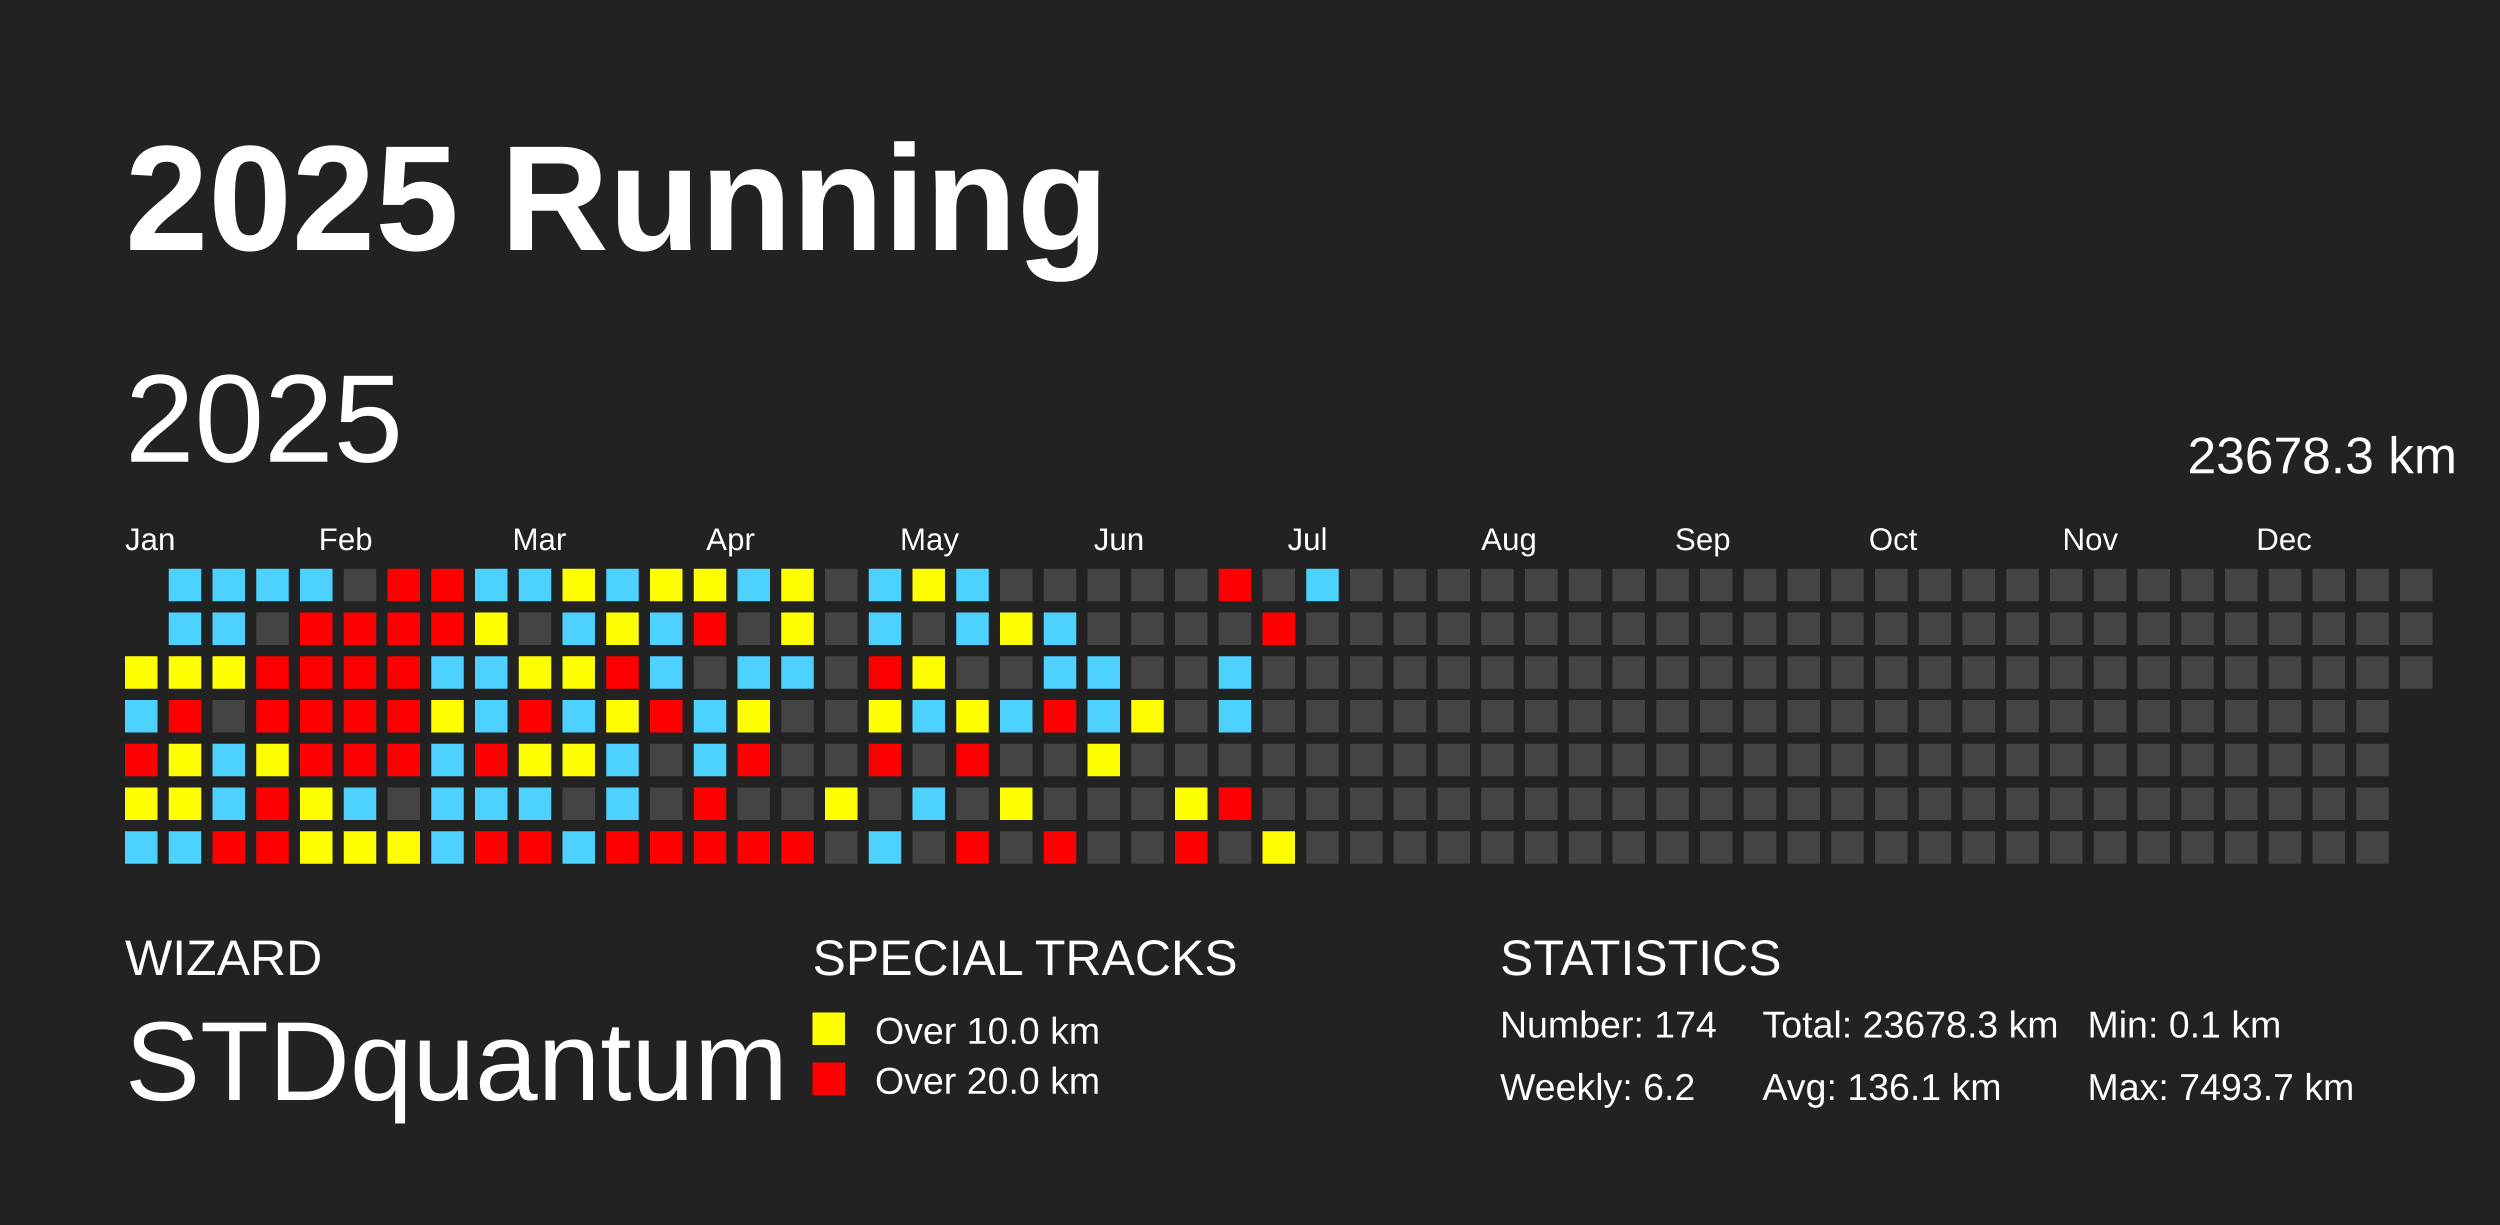
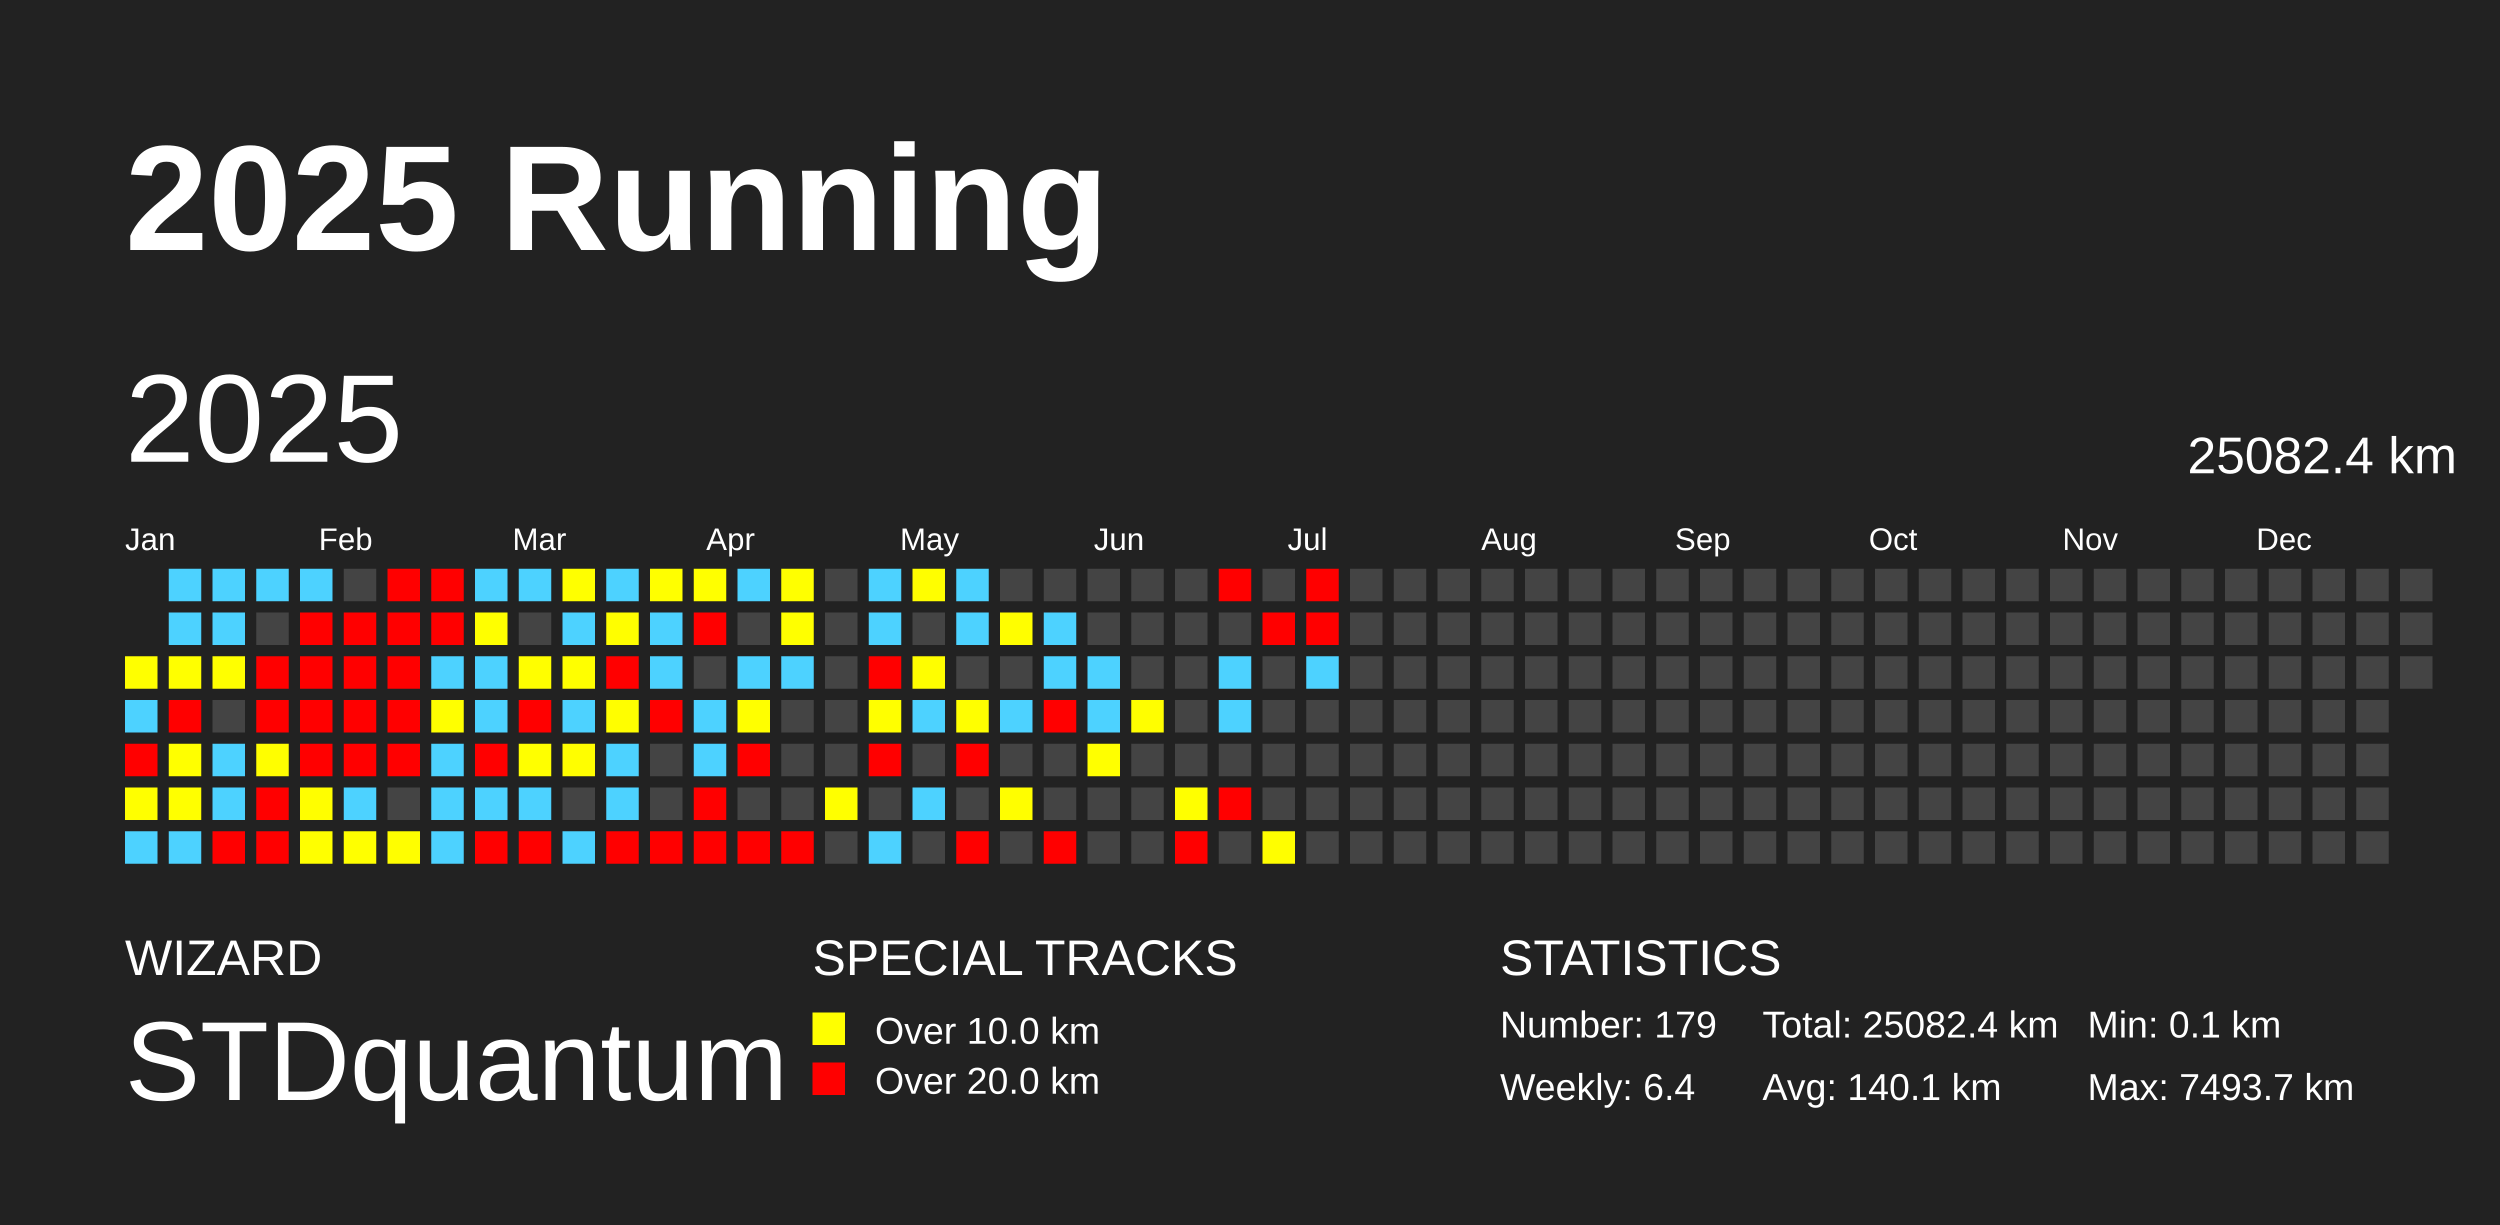
<svg xmlns="http://www.w3.org/2000/svg" baseProfile="full" height="98mm" version="1.1" viewBox="0,0,200,98" width="200mm">
  <defs />
  <rect fill="#222222" height="98" width="200" x="0" y="0" />
  <text fill="#FFFFFF" style="font-size:12px; font-family:Arial; font-weight:bold;" x="10" y="20">2025 Running</text>
  <text fill="#FFFFFF" style="font-size:4px; font-family:Arial" x="10" y="78">WIZARD</text>
  <text fill="#FFFFFF" style="font-size:9px; font-family:Arial" x="10" y="88">STDquantum</text>
  <text fill="#FFFFFF" style="font-size:4px; font-family:Arial" x="65" y="78">SPECIAL TRACKS</text>
  <rect fill="yellow" height="2.6" width="2.6" x="65" y="81" />
  <text fill="#FFFFFF" style="font-size:3px; font-family:Arial" x="70" y="83.5">Over 10.0 km</text>
  <rect fill="red" height="2.6" width="2.6" x="65" y="85" />
  <text fill="#FFFFFF" style="font-size:3px; font-family:Arial" x="70" y="87.5">Over 20.0 km</text>
  <text fill="#FFFFFF" style="font-size:4px; font-family:Arial" x="120" y="78">STATISTICS</text>
-   <text fill="#FFFFFF" style="font-size:3px; font-family:Arial" x="120" y="83">Number: 174</text>
-   <text fill="#FFFFFF" style="font-size:3px; font-family:Arial" x="120" y="88">Weekly: 6.2</text>
-   <text fill="#FFFFFF" style="font-size:3px; font-family:Arial" x="141" y="83">Total: 23678.3 km</text>
-   <text fill="#FFFFFF" style="font-size:3px; font-family:Arial" x="141" y="88">Avg: 136.1 km</text>
+   <text fill="#FFFFFF" style="font-size:3px; font-family:Arial" x="120" y="83">Number: 179</text>
+   <text fill="#FFFFFF" style="font-size:3px; font-family:Arial" x="120" y="88">Weekly: 6.4</text>
+   <text fill="#FFFFFF" style="font-size:3px; font-family:Arial" x="141" y="83">Total: 25082.4 km</text>
+   <text fill="#FFFFFF" style="font-size:3px; font-family:Arial" x="141" y="88">Avg: 140.1 km</text>
  <text fill="#FFFFFF" style="font-size:3px; font-family:Arial" x="167" y="83">Min: 0.1 km</text>
  <text fill="#FFFFFF" style="font-size:3px; font-family:Arial" x="167" y="88">Max: 7493.7 km</text>
  <text dominant-baseline="hanging" fill="#FFFFFF" style="font-size:10.0px; font-family:Arial;" x="10" y="30">2025</text>
-   <text dominant-baseline="hanging" fill="#FFFFFF" style="font-size:4.125px; font-family:Arial;" x="175" y="35">23678.3 km</text>
+   <text dominant-baseline="hanging" fill="#FFFFFF" style="font-size:4.125px; font-family:Arial;" x="175" y="35">25082.4 km</text>
  <text fill="#FFFFFF" style="font-size:2.5px; font-family:Arial" x="10.0" y="44">Jan</text>
  <text fill="#FFFFFF" style="font-size:2.5px; font-family:Arial" x="25.5" y="44">Feb</text>
  <text fill="#FFFFFF" style="font-size:2.5px; font-family:Arial" x="41.0" y="44">Mar</text>
  <text fill="#FFFFFF" style="font-size:2.5px; font-family:Arial" x="56.5" y="44">Apr</text>
  <text fill="#FFFFFF" style="font-size:2.5px; font-family:Arial" x="72.0" y="44">May</text>
  <text fill="#FFFFFF" style="font-size:2.5px; font-family:Arial" x="87.5" y="44">Jun</text>
  <text fill="#FFFFFF" style="font-size:2.5px; font-family:Arial" x="103.0" y="44">Jul</text>
  <text fill="#FFFFFF" style="font-size:2.5px; font-family:Arial" x="118.5" y="44">Aug</text>
  <text fill="#FFFFFF" style="font-size:2.5px; font-family:Arial" x="134.0" y="44">Sep</text>
  <text fill="#FFFFFF" style="font-size:2.5px; font-family:Arial" x="149.5" y="44">Oct</text>
  <text fill="#FFFFFF" style="font-size:2.5px; font-family:Arial" x="165.0" y="44">Nov</text>
  <text fill="#FFFFFF" style="font-size:2.5px; font-family:Arial" x="180.5" y="44">Dec</text>
  <rect fill="#ffff00" height="2.6" width="2.6" x="10.0" y="52.5" />
  <rect fill="#4dd2ff" height="2.6" width="2.6" x="10.0" y="56.0" />
  <rect fill="red" height="2.6" width="2.6" x="10.0" y="59.5" />
  <rect fill="#ffff00" height="2.6" width="2.6" x="10.0" y="63.0" />
  <rect fill="#4dd2ff" height="2.6" width="2.6" x="10.0" y="66.5" />
  <rect fill="#4dd2ff" height="2.6" width="2.6" x="13.5" y="45.5" />
  <rect fill="#4dd2ff" height="2.6" width="2.6" x="13.5" y="49.0" />
  <rect fill="#ffff00" height="2.6" width="2.6" x="13.5" y="52.5" />
  <rect fill="red" height="2.6" width="2.6" x="13.5" y="56.0" />
  <rect fill="#ffff00" height="2.6" width="2.6" x="13.5" y="59.5" />
  <rect fill="#ffff00" height="2.6" width="2.6" x="13.5" y="63.0" />
  <rect fill="#4dd2ff" height="2.6" width="2.6" x="13.5" y="66.5" />
  <rect fill="#4dd2ff" height="2.6" width="2.6" x="17.0" y="45.5" />
  <rect fill="#4dd2ff" height="2.6" width="2.6" x="17.0" y="49.0" />
  <rect fill="#ffff00" height="2.6" width="2.6" x="17.0" y="52.5" />
  <rect fill="#444444" height="2.6" width="2.6" x="17.0" y="56.0" />
  <rect fill="#4dd2ff" height="2.6" width="2.6" x="17.0" y="59.5" />
  <rect fill="#4dd2ff" height="2.6" width="2.6" x="17.0" y="63.0" />
  <rect fill="red" height="2.6" width="2.6" x="17.0" y="66.5" />
  <rect fill="#4dd2ff" height="2.6" width="2.6" x="20.5" y="45.5" />
  <rect fill="#444444" height="2.6" width="2.6" x="20.5" y="49.0" />
  <rect fill="red" height="2.6" width="2.6" x="20.5" y="52.5" />
  <rect fill="red" height="2.6" width="2.6" x="20.5" y="56.0" />
  <rect fill="#fffe00" height="2.6" width="2.6" x="20.5" y="59.5" />
  <rect fill="red" height="2.6" width="2.6" x="20.5" y="63.0" />
  <rect fill="red" height="2.6" width="2.6" x="20.5" y="66.5" />
  <rect fill="#4dd2ff" height="2.6" width="2.6" x="24.0" y="45.5" />
  <rect fill="red" height="2.6" width="2.6" x="24.0" y="49.0" />
  <rect fill="red" height="2.6" width="2.6" x="24.0" y="52.5" />
  <rect fill="red" height="2.6" width="2.6" x="24.0" y="56.0" />
  <rect fill="red" height="2.6" width="2.6" x="24.0" y="59.5" />
  <rect fill="#fffe00" height="2.6" width="2.6" x="24.0" y="63.0" />
  <rect fill="#ffff00" height="2.6" width="2.6" x="24.0" y="66.5" />
  <rect fill="#444444" height="2.6" width="2.6" x="27.5" y="45.5" />
  <rect fill="red" height="2.6" width="2.6" x="27.5" y="49.0" />
  <rect fill="red" height="2.6" width="2.6" x="27.5" y="52.5" />
  <rect fill="red" height="2.6" width="2.6" x="27.5" y="56.0" />
  <rect fill="red" height="2.6" width="2.6" x="27.5" y="59.5" />
  <rect fill="#4dd2ff" height="2.6" width="2.6" x="27.5" y="63.0" />
  <rect fill="#ffff00" height="2.6" width="2.6" x="27.5" y="66.5" />
  <rect fill="red" height="2.6" width="2.6" x="31.0" y="45.5" />
  <rect fill="red" height="2.6" width="2.6" x="31.0" y="49.0" />
  <rect fill="red" height="2.6" width="2.6" x="31.0" y="52.5" />
  <rect fill="red" height="2.6" width="2.6" x="31.0" y="56.0" />
  <rect fill="red" height="2.6" width="2.6" x="31.0" y="59.5" />
  <rect fill="#444444" height="2.6" width="2.6" x="31.0" y="63.0" />
  <rect fill="#fffe00" height="2.6" width="2.6" x="31.0" y="66.5" />
  <rect fill="red" height="2.6" width="2.6" x="34.5" y="45.5" />
  <rect fill="red" height="2.6" width="2.6" x="34.5" y="49.0" />
  <rect fill="#4dd2ff" height="2.6" width="2.6" x="34.5" y="52.5" />
  <rect fill="#ffff00" height="2.6" width="2.6" x="34.5" y="56.0" />
  <rect fill="#4dd2ff" height="2.6" width="2.6" x="34.5" y="59.5" />
  <rect fill="#4dd2ff" height="2.6" width="2.6" x="34.5" y="63.0" />
  <rect fill="#4dd2ff" height="2.6" width="2.6" x="34.5" y="66.5" />
  <rect fill="#4dd2ff" height="2.6" width="2.6" x="38.0" y="45.5" />
  <rect fill="#ffff00" height="2.6" width="2.6" x="38.0" y="49.0" />
  <rect fill="#4dd2ff" height="2.6" width="2.6" x="38.0" y="52.5" />
  <rect fill="#4dd2ff" height="2.6" width="2.6" x="38.0" y="56.0" />
  <rect fill="red" height="2.6" width="2.6" x="38.0" y="59.5" />
  <rect fill="#4dd2ff" height="2.6" width="2.6" x="38.0" y="63.0" />
  <rect fill="red" height="2.6" width="2.6" x="38.0" y="66.5" />
  <rect fill="#4dd2ff" height="2.6" width="2.6" x="41.5" y="45.5" />
  <rect fill="#444444" height="2.6" width="2.6" x="41.5" y="49.0" />
  <rect fill="#fffe00" height="2.6" width="2.6" x="41.5" y="52.5" />
  <rect fill="red" height="2.6" width="2.6" x="41.5" y="56.0" />
  <rect fill="#ffff00" height="2.6" width="2.6" x="41.5" y="59.5" />
  <rect fill="#4dd2ff" height="2.6" width="2.6" x="41.5" y="63.0" />
  <rect fill="red" height="2.6" width="2.6" x="41.5" y="66.5" />
  <rect fill="#ffff00" height="2.6" width="2.6" x="45.0" y="45.5" />
  <rect fill="#4dd2ff" height="2.6" width="2.6" x="45.0" y="49.0" />
  <rect fill="#ffff00" height="2.6" width="2.6" x="45.0" y="52.5" />
  <rect fill="#4dd2ff" height="2.6" width="2.6" x="45.0" y="56.0" />
  <rect fill="#fffe00" height="2.6" width="2.6" x="45.0" y="59.5" />
  <rect fill="#444444" height="2.6" width="2.6" x="45.0" y="63.0" />
  <rect fill="#4dd2ff" height="2.6" width="2.6" x="45.0" y="66.5" />
  <rect fill="#4dd2ff" height="2.6" width="2.6" x="48.5" y="45.5" />
  <rect fill="#fffe00" height="2.6" width="2.6" x="48.5" y="49.0" />
  <rect fill="red" height="2.6" width="2.6" x="48.5" y="52.5" />
  <rect fill="#fffe00" height="2.6" width="2.6" x="48.5" y="56.0" />
  <rect fill="#4dd2ff" height="2.6" width="2.6" x="48.5" y="59.5" />
  <rect fill="#4dd2ff" height="2.6" width="2.6" x="48.5" y="63.0" />
  <rect fill="red" height="2.6" width="2.6" x="48.5" y="66.5" />
  <rect fill="#ffff00" height="2.6" width="2.6" x="52.0" y="45.5" />
  <rect fill="#4dd2ff" height="2.6" width="2.6" x="52.0" y="49.0" />
  <rect fill="#4dd2ff" height="2.6" width="2.6" x="52.0" y="52.5" />
  <rect fill="red" height="2.6" width="2.6" x="52.0" y="56.0" />
  <rect fill="#444444" height="2.6" width="2.6" x="52.0" y="59.5" />
  <rect fill="#444444" height="2.6" width="2.6" x="52.0" y="63.0" />
  <rect fill="red" height="2.6" width="2.6" x="52.0" y="66.5" />
  <rect fill="#ffff00" height="2.6" width="2.6" x="55.5" y="45.5" />
  <rect fill="red" height="2.6" width="2.6" x="55.5" y="49.0" />
  <rect fill="#444444" height="2.6" width="2.6" x="55.5" y="52.5" />
  <rect fill="#4dd2ff" height="2.6" width="2.6" x="55.5" y="56.0" />
  <rect fill="#4dd2ff" height="2.6" width="2.6" x="55.5" y="59.5" />
  <rect fill="red" height="2.6" width="2.6" x="55.5" y="63.0" />
  <rect fill="red" height="2.6" width="2.6" x="55.5" y="66.5" />
  <rect fill="#4dd2ff" height="2.6" width="2.6" x="59.0" y="45.5" />
  <rect fill="#444444" height="2.6" width="2.6" x="59.0" y="49.0" />
  <rect fill="#4dd2ff" height="2.6" width="2.6" x="59.0" y="52.5" />
  <rect fill="#ffff00" height="2.6" width="2.6" x="59.0" y="56.0" />
  <rect fill="red" height="2.6" width="2.6" x="59.0" y="59.5" />
  <rect fill="#444444" height="2.6" width="2.6" x="59.0" y="63.0" />
  <rect fill="red" height="2.6" width="2.6" x="59.0" y="66.5" />
  <rect fill="#ffff00" height="2.6" width="2.6" x="62.5" y="45.5" />
  <rect fill="#ffff00" height="2.6" width="2.6" x="62.5" y="49.0" />
  <rect fill="#4dd2ff" height="2.6" width="2.6" x="62.5" y="52.5" />
  <rect fill="#444444" height="2.6" width="2.6" x="62.5" y="56.0" />
  <rect fill="#444444" height="2.6" width="2.6" x="62.5" y="59.5" />
  <rect fill="#444444" height="2.6" width="2.6" x="62.5" y="63.0" />
  <rect fill="red" height="2.6" width="2.6" x="62.5" y="66.5" />
  <rect fill="#444444" height="2.6" width="2.6" x="66.0" y="45.5" />
  <rect fill="#444444" height="2.6" width="2.6" x="66.0" y="49.0" />
  <rect fill="#444444" height="2.6" width="2.6" x="66.0" y="52.5" />
  <rect fill="#444444" height="2.6" width="2.6" x="66.0" y="56.0" />
  <rect fill="#444444" height="2.6" width="2.6" x="66.0" y="59.5" />
  <rect fill="#ffff00" height="2.6" width="2.6" x="66.0" y="63.0" />
  <rect fill="#444444" height="2.6" width="2.6" x="66.0" y="66.5" />
  <rect fill="#4dd2ff" height="2.6" width="2.6" x="69.5" y="45.5" />
  <rect fill="#4dd2ff" height="2.6" width="2.6" x="69.5" y="49.0" />
  <rect fill="red" height="2.6" width="2.6" x="69.5" y="52.5" />
  <rect fill="#ffff00" height="2.6" width="2.6" x="69.5" y="56.0" />
  <rect fill="red" height="2.6" width="2.6" x="69.5" y="59.5" />
  <rect fill="#444444" height="2.6" width="2.6" x="69.5" y="63.0" />
  <rect fill="#4dd2ff" height="2.6" width="2.6" x="69.5" y="66.5" />
  <rect fill="#fffe00" height="2.6" width="2.6" x="73.0" y="45.5" />
  <rect fill="#444444" height="2.6" width="2.6" x="73.0" y="49.0" />
  <rect fill="#fffe00" height="2.6" width="2.6" x="73.0" y="52.5" />
  <rect fill="#4dd2ff" height="2.6" width="2.6" x="73.0" y="56.0" />
  <rect fill="#444444" height="2.6" width="2.6" x="73.0" y="59.5" />
  <rect fill="#4dd2ff" height="2.6" width="2.6" x="73.0" y="63.0" />
  <rect fill="#444444" height="2.6" width="2.6" x="73.0" y="66.5" />
  <rect fill="#4dd2ff" height="2.6" width="2.6" x="76.5" y="45.5" />
  <rect fill="#4dd2ff" height="2.6" width="2.6" x="76.5" y="49.0" />
  <rect fill="#444444" height="2.6" width="2.6" x="76.5" y="52.5" />
  <rect fill="#ffff00" height="2.6" width="2.6" x="76.5" y="56.0" />
  <rect fill="red" height="2.6" width="2.6" x="76.5" y="59.5" />
  <rect fill="#444444" height="2.6" width="2.6" x="76.5" y="63.0" />
  <rect fill="red" height="2.6" width="2.6" x="76.5" y="66.5" />
  <rect fill="#444444" height="2.6" width="2.6" x="80.0" y="45.5" />
  <rect fill="#fffe00" height="2.6" width="2.6" x="80.0" y="49.0" />
  <rect fill="#444444" height="2.6" width="2.6" x="80.0" y="52.5" />
  <rect fill="#4dd2ff" height="2.6" width="2.6" x="80.0" y="56.0" />
  <rect fill="#444444" height="2.6" width="2.6" x="80.0" y="59.5" />
  <rect fill="#fffe00" height="2.6" width="2.6" x="80.0" y="63.0" />
  <rect fill="#444444" height="2.6" width="2.6" x="80.0" y="66.5" />
  <rect fill="#444444" height="2.6" width="2.6" x="83.5" y="45.5" />
  <rect fill="#4dd2ff" height="2.6" width="2.6" x="83.5" y="49.0" />
  <rect fill="#4dd2ff" height="2.6" width="2.6" x="83.5" y="52.5" />
  <rect fill="red" height="2.6" width="2.6" x="83.5" y="56.0" />
  <rect fill="#444444" height="2.6" width="2.6" x="83.5" y="59.5" />
  <rect fill="#444444" height="2.6" width="2.6" x="83.5" y="63.0" />
  <rect fill="red" height="2.6" width="2.6" x="83.5" y="66.5" />
  <rect fill="#444444" height="2.6" width="2.6" x="87.0" y="45.5" />
  <rect fill="#444444" height="2.6" width="2.6" x="87.0" y="49.0" />
  <rect fill="#4dd2ff" height="2.6" width="2.6" x="87.0" y="52.5" />
  <rect fill="#4dd2ff" height="2.6" width="2.6" x="87.0" y="56.0" />
  <rect fill="#ffff00" height="2.6" width="2.6" x="87.0" y="59.5" />
  <rect fill="#444444" height="2.6" width="2.6" x="87.0" y="63.0" />
  <rect fill="#444444" height="2.6" width="2.6" x="87.0" y="66.5" />
  <rect fill="#444444" height="2.6" width="2.6" x="90.5" y="45.5" />
  <rect fill="#444444" height="2.6" width="2.6" x="90.5" y="49.0" />
  <rect fill="#444444" height="2.6" width="2.6" x="90.5" y="52.5" />
  <rect fill="#fffe00" height="2.6" width="2.6" x="90.5" y="56.0" />
  <rect fill="#444444" height="2.6" width="2.6" x="90.5" y="59.5" />
  <rect fill="#444444" height="2.6" width="2.6" x="90.5" y="63.0" />
  <rect fill="#444444" height="2.6" width="2.6" x="90.5" y="66.5" />
  <rect fill="#444444" height="2.6" width="2.6" x="94.0" y="45.5" />
  <rect fill="#444444" height="2.6" width="2.6" x="94.0" y="49.0" />
  <rect fill="#444444" height="2.6" width="2.6" x="94.0" y="52.5" />
  <rect fill="#444444" height="2.6" width="2.6" x="94.0" y="56.0" />
  <rect fill="#444444" height="2.6" width="2.6" x="94.0" y="59.5" />
  <rect fill="#ffff00" height="2.6" width="2.6" x="94.0" y="63.0" />
  <rect fill="red" height="2.6" width="2.6" x="94.0" y="66.5" />
  <rect fill="red" height="2.6" width="2.6" x="97.5" y="45.5" />
  <rect fill="#444444" height="2.6" width="2.6" x="97.5" y="49.0" />
  <rect fill="#4dd2ff" height="2.6" width="2.6" x="97.5" y="52.5" />
  <rect fill="#4dd2ff" height="2.6" width="2.6" x="97.5" y="56.0" />
  <rect fill="#444444" height="2.6" width="2.6" x="97.5" y="59.5" />
  <rect fill="red" height="2.6" width="2.6" x="97.5" y="63.0" />
  <rect fill="#444444" height="2.6" width="2.6" x="97.5" y="66.5" />
  <rect fill="#444444" height="2.6" width="2.6" x="101.0" y="45.5" />
  <rect fill="red" height="2.6" width="2.6" x="101.0" y="49.0" />
  <rect fill="#444444" height="2.6" width="2.6" x="101.0" y="52.5" />
  <rect fill="#444444" height="2.6" width="2.6" x="101.0" y="56.0" />
  <rect fill="#444444" height="2.6" width="2.6" x="101.0" y="59.5" />
  <rect fill="#444444" height="2.6" width="2.6" x="101.0" y="63.0" />
  <rect fill="#fffe00" height="2.6" width="2.6" x="101.0" y="66.5" />
-   <rect fill="#4dd2ff" height="2.6" width="2.6" x="104.5" y="45.5" />
-   <rect fill="#444444" height="2.6" width="2.6" x="104.5" y="49.0" />
-   <rect fill="#444444" height="2.6" width="2.6" x="104.5" y="52.5" />
+   <rect fill="red" height="2.6" width="2.6" x="104.5" y="45.5" />
+   <rect fill="red" height="2.6" width="2.6" x="104.5" y="49.0" />
+   <rect fill="#4dd2ff" height="2.6" width="2.6" x="104.5" y="52.5" />
  <rect fill="#444444" height="2.6" width="2.6" x="104.5" y="56.0" />
  <rect fill="#444444" height="2.6" width="2.6" x="104.5" y="59.5" />
  <rect fill="#444444" height="2.6" width="2.6" x="104.5" y="63.0" />
  <rect fill="#444444" height="2.6" width="2.6" x="104.5" y="66.5" />
  <rect fill="#444444" height="2.6" width="2.6" x="108.0" y="45.5" />
  <rect fill="#444444" height="2.6" width="2.6" x="108.0" y="49.0" />
  <rect fill="#444444" height="2.6" width="2.6" x="108.0" y="52.5" />
  <rect fill="#444444" height="2.6" width="2.6" x="108.0" y="56.0" />
  <rect fill="#444444" height="2.6" width="2.6" x="108.0" y="59.5" />
  <rect fill="#444444" height="2.6" width="2.6" x="108.0" y="63.0" />
  <rect fill="#444444" height="2.6" width="2.6" x="108.0" y="66.5" />
  <rect fill="#444444" height="2.6" width="2.6" x="111.5" y="45.5" />
  <rect fill="#444444" height="2.6" width="2.6" x="111.5" y="49.0" />
  <rect fill="#444444" height="2.6" width="2.6" x="111.5" y="52.5" />
  <rect fill="#444444" height="2.6" width="2.6" x="111.5" y="56.0" />
  <rect fill="#444444" height="2.6" width="2.6" x="111.5" y="59.5" />
  <rect fill="#444444" height="2.6" width="2.6" x="111.5" y="63.0" />
  <rect fill="#444444" height="2.6" width="2.6" x="111.5" y="66.5" />
  <rect fill="#444444" height="2.6" width="2.6" x="115.0" y="45.5" />
  <rect fill="#444444" height="2.6" width="2.6" x="115.0" y="49.0" />
  <rect fill="#444444" height="2.6" width="2.6" x="115.0" y="52.5" />
  <rect fill="#444444" height="2.6" width="2.6" x="115.0" y="56.0" />
  <rect fill="#444444" height="2.6" width="2.6" x="115.0" y="59.5" />
  <rect fill="#444444" height="2.6" width="2.6" x="115.0" y="63.0" />
  <rect fill="#444444" height="2.6" width="2.6" x="115.0" y="66.5" />
  <rect fill="#444444" height="2.6" width="2.6" x="118.5" y="45.5" />
  <rect fill="#444444" height="2.6" width="2.6" x="118.5" y="49.0" />
  <rect fill="#444444" height="2.6" width="2.6" x="118.5" y="52.5" />
  <rect fill="#444444" height="2.6" width="2.6" x="118.5" y="56.0" />
  <rect fill="#444444" height="2.6" width="2.6" x="118.5" y="59.5" />
  <rect fill="#444444" height="2.6" width="2.6" x="118.5" y="63.0" />
  <rect fill="#444444" height="2.6" width="2.6" x="118.5" y="66.5" />
  <rect fill="#444444" height="2.6" width="2.6" x="122.0" y="45.5" />
  <rect fill="#444444" height="2.6" width="2.6" x="122.0" y="49.0" />
  <rect fill="#444444" height="2.6" width="2.6" x="122.0" y="52.5" />
  <rect fill="#444444" height="2.6" width="2.6" x="122.0" y="56.0" />
  <rect fill="#444444" height="2.6" width="2.6" x="122.0" y="59.5" />
  <rect fill="#444444" height="2.6" width="2.6" x="122.0" y="63.0" />
  <rect fill="#444444" height="2.6" width="2.6" x="122.0" y="66.5" />
  <rect fill="#444444" height="2.6" width="2.6" x="125.5" y="45.5" />
  <rect fill="#444444" height="2.6" width="2.6" x="125.5" y="49.0" />
  <rect fill="#444444" height="2.6" width="2.6" x="125.5" y="52.5" />
  <rect fill="#444444" height="2.6" width="2.6" x="125.5" y="56.0" />
  <rect fill="#444444" height="2.6" width="2.6" x="125.5" y="59.5" />
  <rect fill="#444444" height="2.6" width="2.6" x="125.5" y="63.0" />
  <rect fill="#444444" height="2.6" width="2.6" x="125.5" y="66.5" />
  <rect fill="#444444" height="2.6" width="2.6" x="129.0" y="45.5" />
  <rect fill="#444444" height="2.6" width="2.6" x="129.0" y="49.0" />
  <rect fill="#444444" height="2.6" width="2.6" x="129.0" y="52.5" />
  <rect fill="#444444" height="2.6" width="2.6" x="129.0" y="56.0" />
  <rect fill="#444444" height="2.6" width="2.6" x="129.0" y="59.5" />
  <rect fill="#444444" height="2.6" width="2.6" x="129.0" y="63.0" />
  <rect fill="#444444" height="2.6" width="2.6" x="129.0" y="66.5" />
  <rect fill="#444444" height="2.6" width="2.6" x="132.5" y="45.5" />
  <rect fill="#444444" height="2.6" width="2.6" x="132.5" y="49.0" />
  <rect fill="#444444" height="2.6" width="2.6" x="132.5" y="52.5" />
  <rect fill="#444444" height="2.6" width="2.6" x="132.5" y="56.0" />
  <rect fill="#444444" height="2.6" width="2.6" x="132.5" y="59.5" />
  <rect fill="#444444" height="2.6" width="2.6" x="132.5" y="63.0" />
  <rect fill="#444444" height="2.6" width="2.6" x="132.5" y="66.5" />
  <rect fill="#444444" height="2.6" width="2.6" x="136.0" y="45.5" />
  <rect fill="#444444" height="2.6" width="2.6" x="136.0" y="49.0" />
  <rect fill="#444444" height="2.6" width="2.6" x="136.0" y="52.5" />
  <rect fill="#444444" height="2.6" width="2.6" x="136.0" y="56.0" />
  <rect fill="#444444" height="2.6" width="2.6" x="136.0" y="59.5" />
  <rect fill="#444444" height="2.6" width="2.6" x="136.0" y="63.0" />
  <rect fill="#444444" height="2.6" width="2.6" x="136.0" y="66.5" />
  <rect fill="#444444" height="2.6" width="2.6" x="139.5" y="45.5" />
  <rect fill="#444444" height="2.6" width="2.6" x="139.5" y="49.0" />
  <rect fill="#444444" height="2.6" width="2.6" x="139.5" y="52.5" />
  <rect fill="#444444" height="2.6" width="2.6" x="139.5" y="56.0" />
  <rect fill="#444444" height="2.6" width="2.6" x="139.5" y="59.5" />
  <rect fill="#444444" height="2.6" width="2.6" x="139.5" y="63.0" />
  <rect fill="#444444" height="2.6" width="2.6" x="139.5" y="66.5" />
  <rect fill="#444444" height="2.6" width="2.6" x="143.0" y="45.5" />
  <rect fill="#444444" height="2.6" width="2.6" x="143.0" y="49.0" />
  <rect fill="#444444" height="2.6" width="2.6" x="143.0" y="52.5" />
  <rect fill="#444444" height="2.6" width="2.6" x="143.0" y="56.0" />
  <rect fill="#444444" height="2.6" width="2.6" x="143.0" y="59.5" />
  <rect fill="#444444" height="2.6" width="2.6" x="143.0" y="63.0" />
  <rect fill="#444444" height="2.6" width="2.6" x="143.0" y="66.5" />
  <rect fill="#444444" height="2.6" width="2.6" x="146.5" y="45.5" />
  <rect fill="#444444" height="2.6" width="2.6" x="146.5" y="49.0" />
  <rect fill="#444444" height="2.6" width="2.6" x="146.5" y="52.5" />
  <rect fill="#444444" height="2.6" width="2.6" x="146.5" y="56.0" />
  <rect fill="#444444" height="2.6" width="2.6" x="146.5" y="59.5" />
  <rect fill="#444444" height="2.6" width="2.6" x="146.5" y="63.0" />
  <rect fill="#444444" height="2.6" width="2.6" x="146.5" y="66.5" />
  <rect fill="#444444" height="2.6" width="2.6" x="150.0" y="45.5" />
  <rect fill="#444444" height="2.6" width="2.6" x="150.0" y="49.0" />
  <rect fill="#444444" height="2.6" width="2.6" x="150.0" y="52.5" />
  <rect fill="#444444" height="2.6" width="2.6" x="150.0" y="56.0" />
  <rect fill="#444444" height="2.6" width="2.6" x="150.0" y="59.5" />
  <rect fill="#444444" height="2.6" width="2.6" x="150.0" y="63.0" />
  <rect fill="#444444" height="2.6" width="2.6" x="150.0" y="66.5" />
  <rect fill="#444444" height="2.6" width="2.6" x="153.5" y="45.5" />
  <rect fill="#444444" height="2.6" width="2.6" x="153.5" y="49.0" />
  <rect fill="#444444" height="2.6" width="2.6" x="153.5" y="52.5" />
  <rect fill="#444444" height="2.6" width="2.6" x="153.5" y="56.0" />
  <rect fill="#444444" height="2.6" width="2.6" x="153.5" y="59.5" />
  <rect fill="#444444" height="2.6" width="2.6" x="153.5" y="63.0" />
  <rect fill="#444444" height="2.6" width="2.6" x="153.5" y="66.5" />
  <rect fill="#444444" height="2.6" width="2.6" x="157.0" y="45.5" />
  <rect fill="#444444" height="2.6" width="2.6" x="157.0" y="49.0" />
  <rect fill="#444444" height="2.6" width="2.6" x="157.0" y="52.5" />
  <rect fill="#444444" height="2.6" width="2.6" x="157.0" y="56.0" />
  <rect fill="#444444" height="2.6" width="2.6" x="157.0" y="59.5" />
  <rect fill="#444444" height="2.6" width="2.6" x="157.0" y="63.0" />
  <rect fill="#444444" height="2.6" width="2.6" x="157.0" y="66.5" />
  <rect fill="#444444" height="2.6" width="2.6" x="160.5" y="45.5" />
  <rect fill="#444444" height="2.6" width="2.6" x="160.5" y="49.0" />
  <rect fill="#444444" height="2.6" width="2.6" x="160.5" y="52.5" />
  <rect fill="#444444" height="2.6" width="2.6" x="160.5" y="56.0" />
  <rect fill="#444444" height="2.6" width="2.6" x="160.5" y="59.5" />
  <rect fill="#444444" height="2.6" width="2.6" x="160.5" y="63.0" />
  <rect fill="#444444" height="2.6" width="2.6" x="160.5" y="66.5" />
  <rect fill="#444444" height="2.6" width="2.6" x="164.0" y="45.5" />
  <rect fill="#444444" height="2.6" width="2.6" x="164.0" y="49.0" />
  <rect fill="#444444" height="2.6" width="2.6" x="164.0" y="52.5" />
  <rect fill="#444444" height="2.6" width="2.6" x="164.0" y="56.0" />
  <rect fill="#444444" height="2.6" width="2.6" x="164.0" y="59.5" />
  <rect fill="#444444" height="2.6" width="2.6" x="164.0" y="63.0" />
  <rect fill="#444444" height="2.6" width="2.6" x="164.0" y="66.5" />
  <rect fill="#444444" height="2.6" width="2.6" x="167.5" y="45.5" />
  <rect fill="#444444" height="2.6" width="2.6" x="167.5" y="49.0" />
  <rect fill="#444444" height="2.6" width="2.6" x="167.5" y="52.5" />
  <rect fill="#444444" height="2.6" width="2.6" x="167.5" y="56.0" />
  <rect fill="#444444" height="2.6" width="2.6" x="167.5" y="59.5" />
  <rect fill="#444444" height="2.6" width="2.6" x="167.5" y="63.0" />
  <rect fill="#444444" height="2.6" width="2.6" x="167.5" y="66.5" />
  <rect fill="#444444" height="2.6" width="2.6" x="171.0" y="45.5" />
  <rect fill="#444444" height="2.6" width="2.6" x="171.0" y="49.0" />
  <rect fill="#444444" height="2.6" width="2.6" x="171.0" y="52.5" />
  <rect fill="#444444" height="2.6" width="2.6" x="171.0" y="56.0" />
  <rect fill="#444444" height="2.6" width="2.6" x="171.0" y="59.5" />
  <rect fill="#444444" height="2.6" width="2.6" x="171.0" y="63.0" />
  <rect fill="#444444" height="2.6" width="2.6" x="171.0" y="66.5" />
  <rect fill="#444444" height="2.6" width="2.6" x="174.5" y="45.5" />
  <rect fill="#444444" height="2.6" width="2.6" x="174.5" y="49.0" />
  <rect fill="#444444" height="2.6" width="2.6" x="174.5" y="52.5" />
  <rect fill="#444444" height="2.6" width="2.6" x="174.5" y="56.0" />
  <rect fill="#444444" height="2.6" width="2.6" x="174.5" y="59.5" />
  <rect fill="#444444" height="2.6" width="2.6" x="174.5" y="63.0" />
  <rect fill="#444444" height="2.6" width="2.6" x="174.5" y="66.5" />
  <rect fill="#444444" height="2.6" width="2.6" x="178.0" y="45.5" />
  <rect fill="#444444" height="2.6" width="2.6" x="178.0" y="49.0" />
  <rect fill="#444444" height="2.6" width="2.6" x="178.0" y="52.5" />
  <rect fill="#444444" height="2.6" width="2.6" x="178.0" y="56.0" />
  <rect fill="#444444" height="2.6" width="2.6" x="178.0" y="59.5" />
  <rect fill="#444444" height="2.6" width="2.6" x="178.0" y="63.0" />
  <rect fill="#444444" height="2.6" width="2.6" x="178.0" y="66.5" />
  <rect fill="#444444" height="2.6" width="2.6" x="181.5" y="45.5" />
  <rect fill="#444444" height="2.6" width="2.6" x="181.5" y="49.0" />
  <rect fill="#444444" height="2.6" width="2.6" x="181.5" y="52.5" />
  <rect fill="#444444" height="2.6" width="2.6" x="181.5" y="56.0" />
  <rect fill="#444444" height="2.6" width="2.6" x="181.5" y="59.5" />
  <rect fill="#444444" height="2.6" width="2.6" x="181.5" y="63.0" />
  <rect fill="#444444" height="2.6" width="2.6" x="181.5" y="66.5" />
  <rect fill="#444444" height="2.6" width="2.6" x="185.0" y="45.5" />
  <rect fill="#444444" height="2.6" width="2.6" x="185.0" y="49.0" />
  <rect fill="#444444" height="2.6" width="2.6" x="185.0" y="52.5" />
  <rect fill="#444444" height="2.6" width="2.6" x="185.0" y="56.0" />
  <rect fill="#444444" height="2.6" width="2.6" x="185.0" y="59.5" />
  <rect fill="#444444" height="2.6" width="2.6" x="185.0" y="63.0" />
  <rect fill="#444444" height="2.6" width="2.6" x="185.0" y="66.5" />
  <rect fill="#444444" height="2.6" width="2.6" x="188.5" y="45.5" />
  <rect fill="#444444" height="2.6" width="2.6" x="188.5" y="49.0" />
  <rect fill="#444444" height="2.6" width="2.6" x="188.5" y="52.5" />
  <rect fill="#444444" height="2.6" width="2.6" x="188.5" y="56.0" />
  <rect fill="#444444" height="2.6" width="2.6" x="188.5" y="59.5" />
  <rect fill="#444444" height="2.6" width="2.6" x="188.5" y="63.0" />
  <rect fill="#444444" height="2.6" width="2.6" x="188.5" y="66.5" />
  <rect fill="#444444" height="2.6" width="2.6" x="192.0" y="45.5" />
  <rect fill="#444444" height="2.6" width="2.6" x="192.0" y="49.0" />
  <rect fill="#444444" height="2.6" width="2.6" x="192.0" y="52.5" />
</svg>
